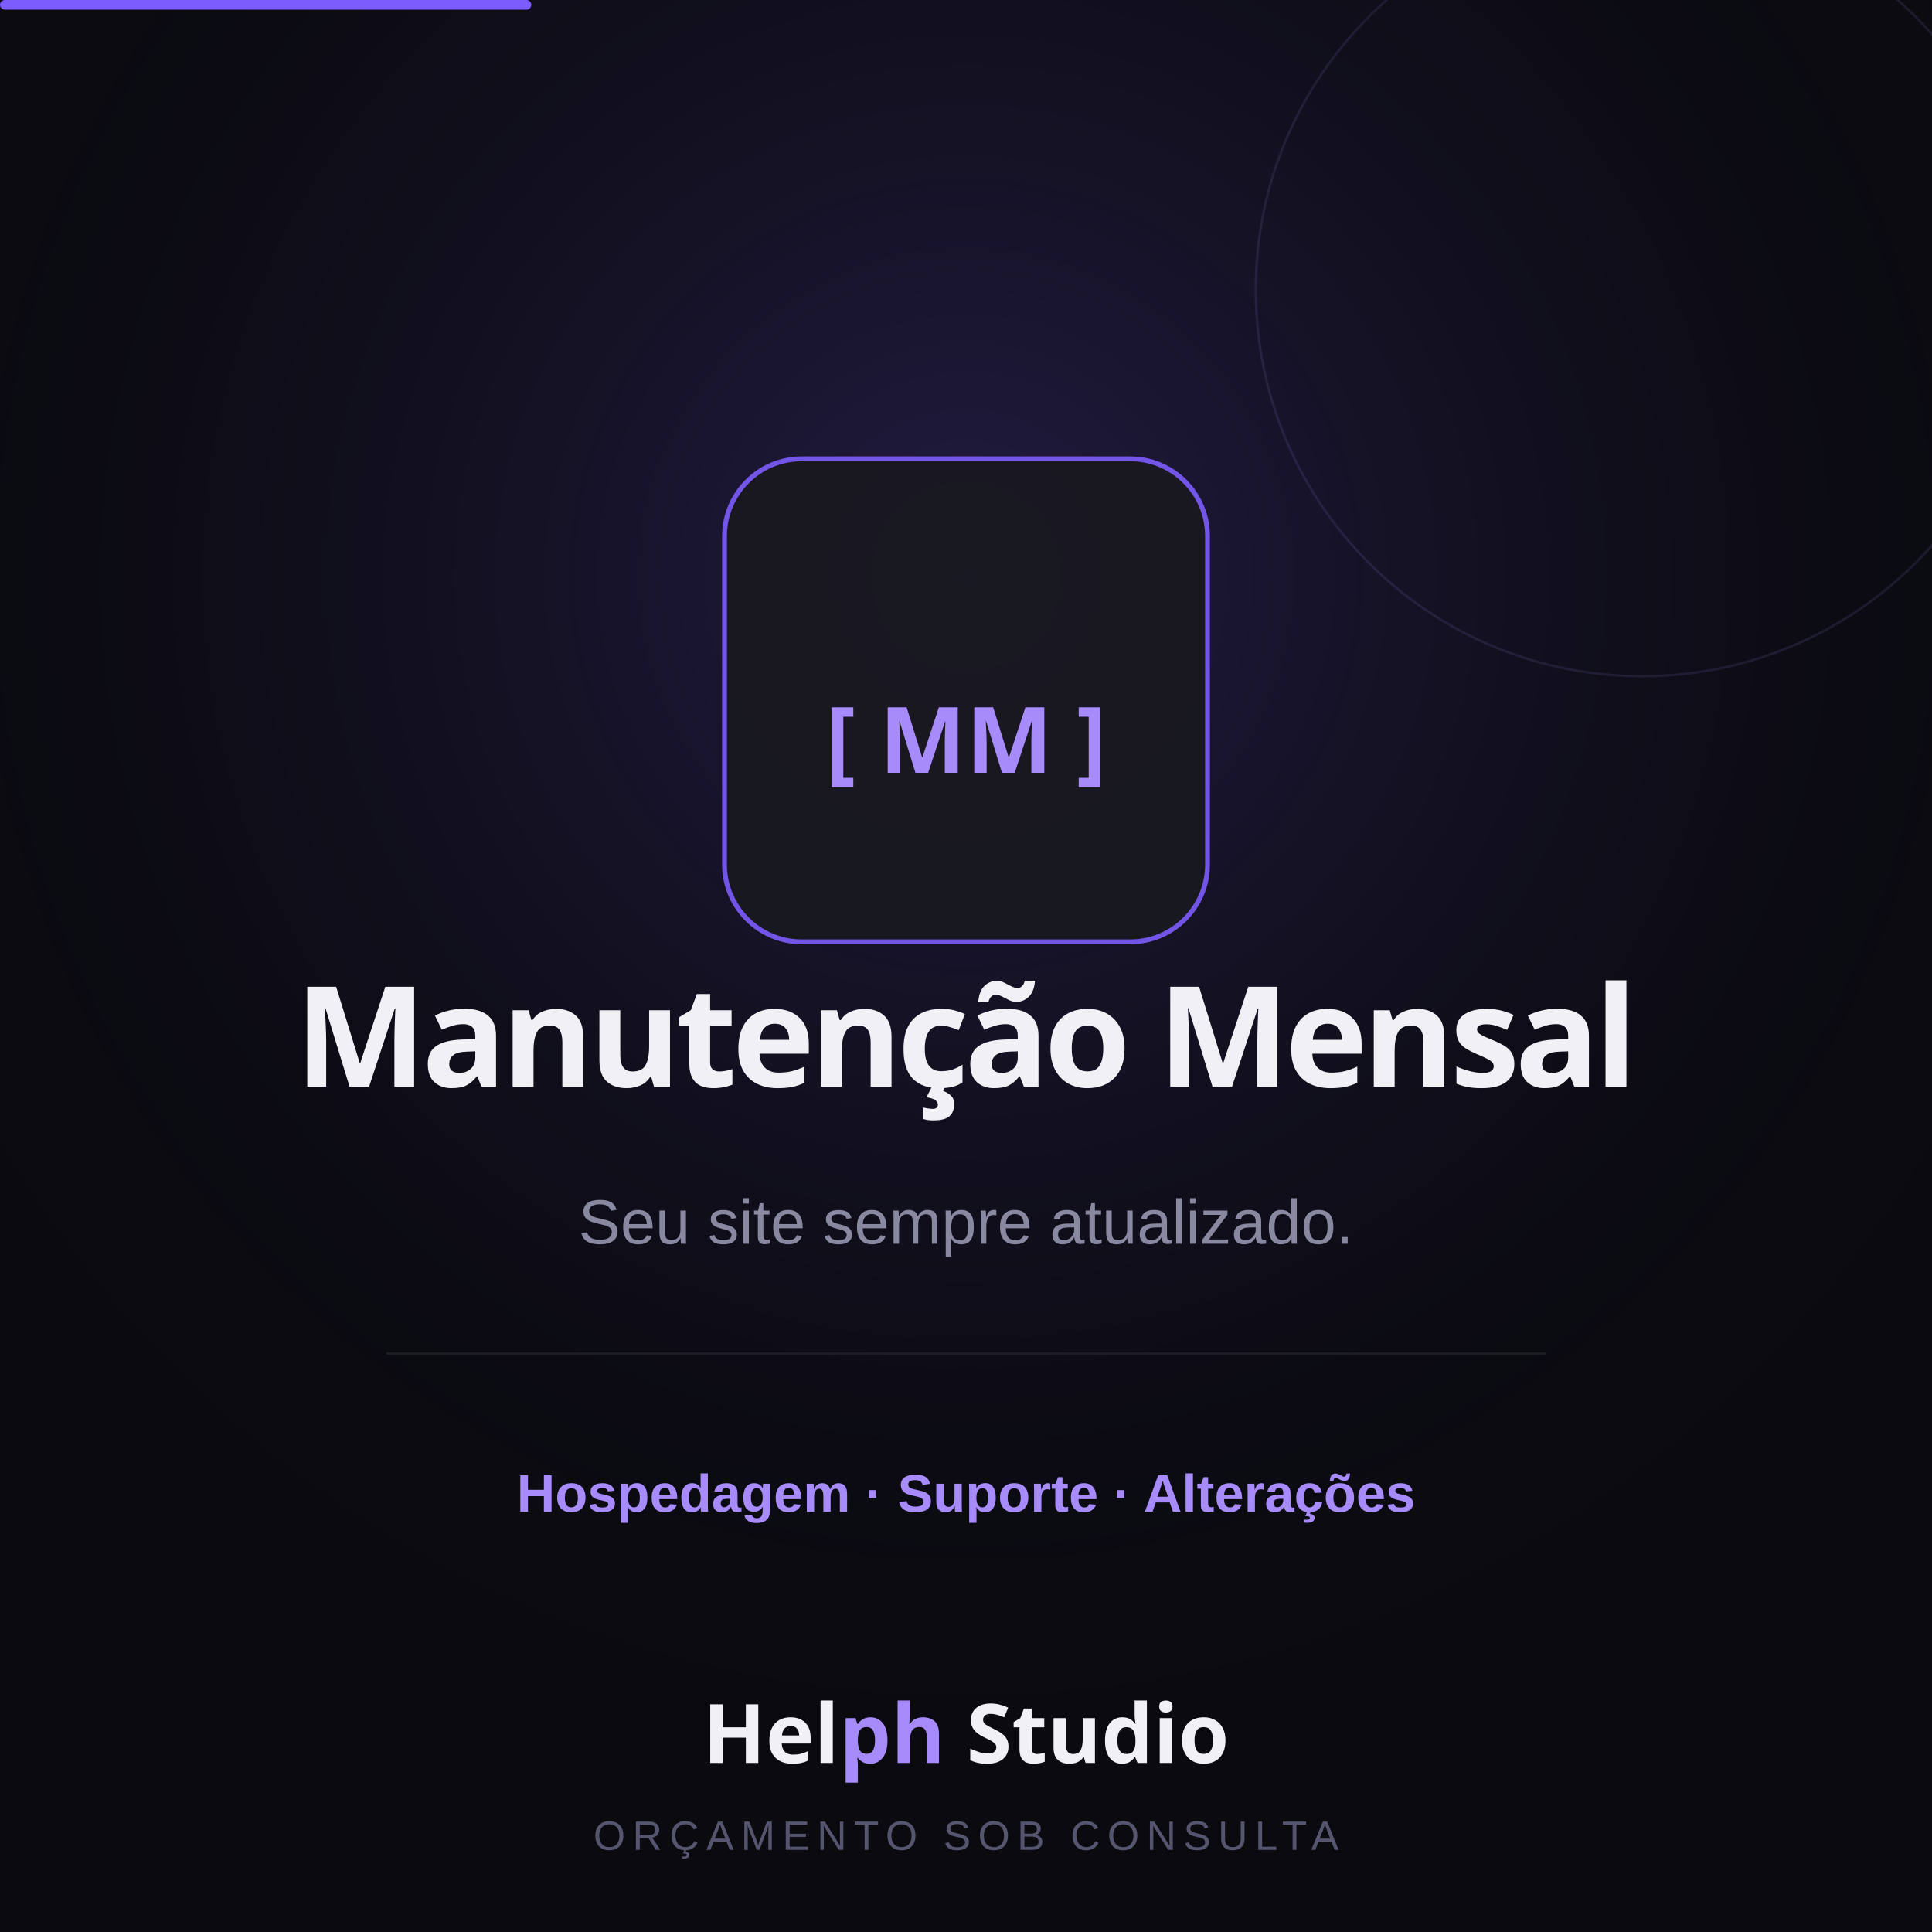
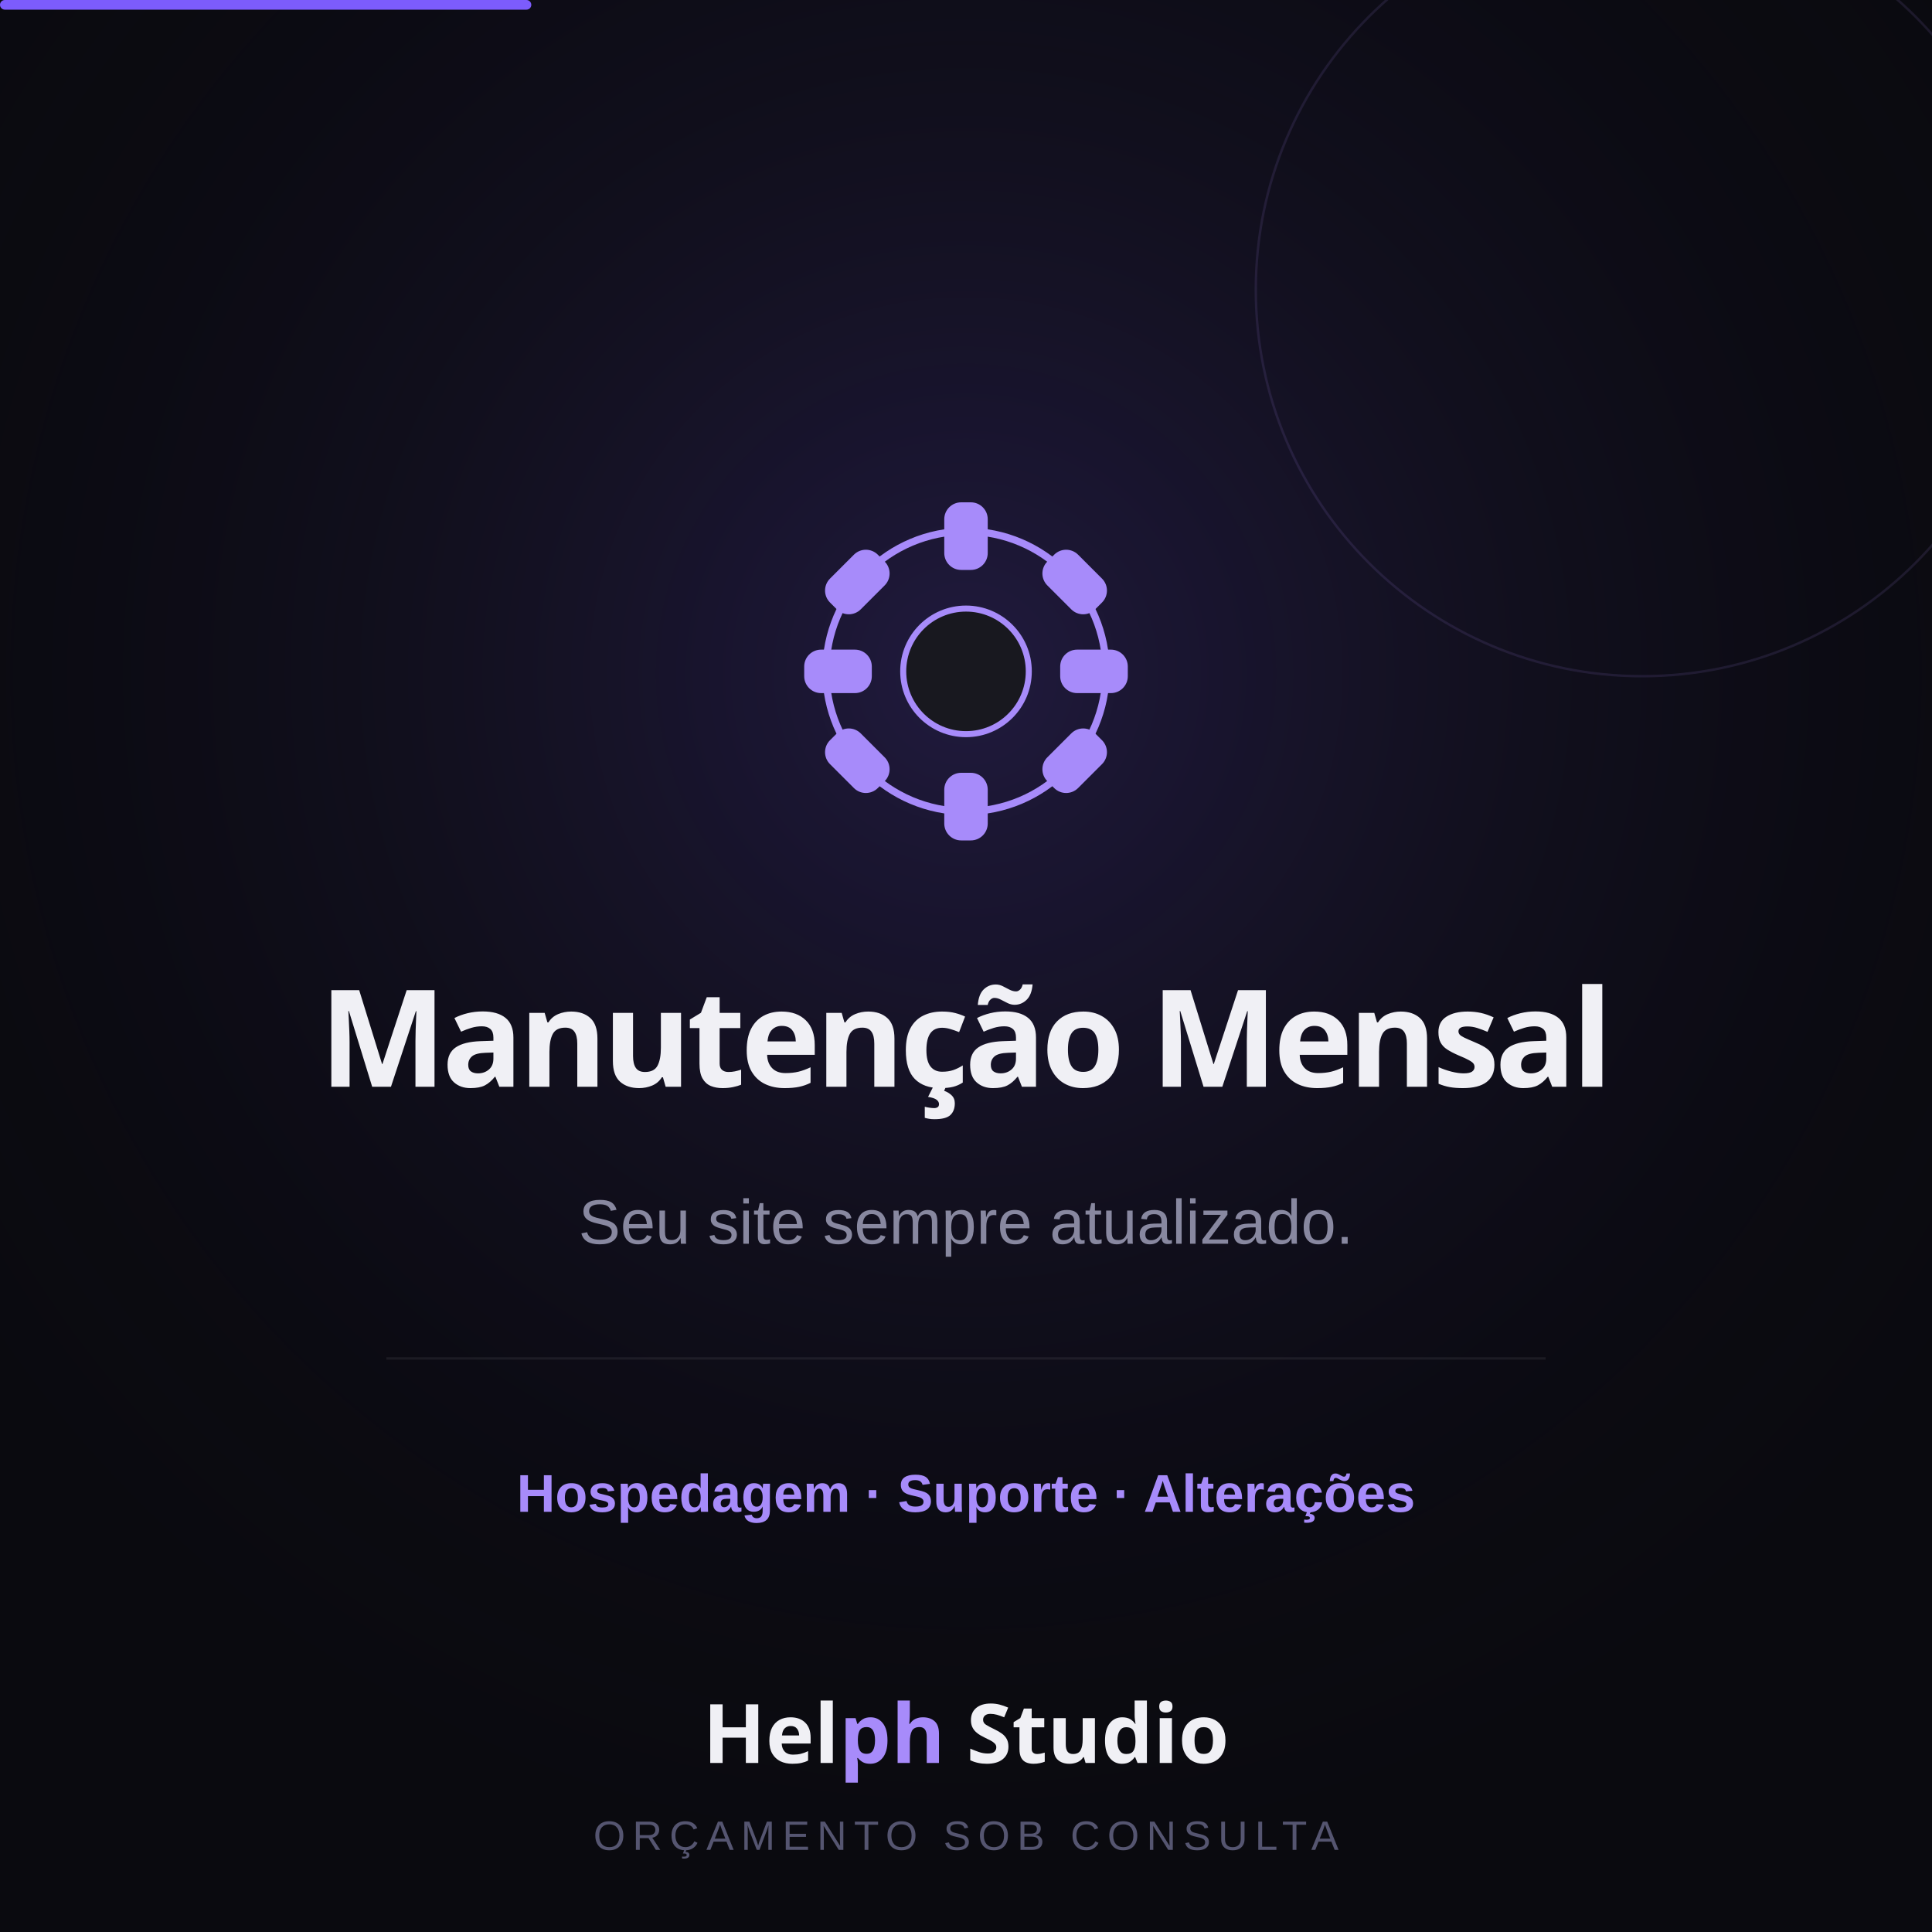
<svg xmlns="http://www.w3.org/2000/svg" viewBox="0 0 800 800" width="800" height="800">
  <defs>
-     <radialGradient id="s" cx="50%" cy="30%" r="65%">
-       <stop offset="0%" style="stop-color:#7c5cfc;stop-opacity:0.22" />
+     <radialGradient id="s" cx="50%" cy="35%" r="65%">
+       <stop offset="0%" style="stop-color:#7c5cfc;stop-opacity:0.2" />
      <stop offset="100%" style="stop-color:#0a0a0f;stop-opacity:0" />
    </radialGradient>
  </defs>
  <rect width="800" height="800" fill="#0a0a0f" />
  <rect width="800" height="800" fill="url(#s)" />
  <circle cx="680" cy="120" r="160" fill="none" stroke="#a78bfa" stroke-width="1" opacity="0.12" />
  <rect x="0" y="0" width="220" height="4" fill="#7c5cfc" rx="2" />
-   <rect x="300" y="190" width="200" height="200" rx="32" fill="#18181f" stroke="#7c5cfc" stroke-width="2" opacity="0.9" />
-   <text x="400" y="320" text-anchor="middle" font-family="Arial Black,sans-serif" font-weight="900" font-size="38" fill="#a78bfa">[ MM ]</text>
-   <text x="400" y="450" text-anchor="middle" font-family="Arial Black,sans-serif" font-weight="900" font-size="58" fill="#f0f0f5" letter-spacing="-2">Manutenção Mensal</text>
+   <circle cx="400" cy="278" r="58" fill="none" stroke="#a78bfa" stroke-width="3" />
+   <circle cx="400" cy="278" r="26" fill="#18181f" stroke="#a78bfa" stroke-width="2.5" />
+   <rect x="391" y="208" width="18" height="28" rx="7" fill="#a78bfa" />
+   <rect x="391" y="320" width="18" height="28" rx="7" fill="#a78bfa" />
+   <rect x="333" y="269" width="28" height="18" rx="7" fill="#a78bfa" />
+   <rect x="439" y="269" width="28" height="18" rx="7" fill="#a78bfa" />
+   <rect x="346" y="227" width="18" height="28" rx="7" fill="#a78bfa" transform="rotate(45 355 241)" />
+   <rect x="436" y="227" width="18" height="28" rx="7" fill="#a78bfa" transform="rotate(-45 445 241)" />
+   <rect x="346" y="301" width="18" height="28" rx="7" fill="#a78bfa" transform="rotate(-45 355 315)" />
+   <rect x="436" y="301" width="18" height="28" rx="7" fill="#a78bfa" transform="rotate(45 445 315)" />
+   <text x="400" y="450" text-anchor="middle" font-family="Arial Black,sans-serif" font-weight="900" font-size="56" fill="#f0f0f5" letter-spacing="-2">Manutenção Mensal</text>
  <text x="400" y="515" text-anchor="middle" font-family="Arial,sans-serif" font-size="26" fill="#8888a0">Seu site sempre atualizado.</text>
-   <rect x="160" y="560" width="480" height="1" fill="#ffffff" opacity="0.07" />
+   <rect x="160" y="562" width="480" height="1" fill="#ffffff" opacity="0.07" />
  <text x="400" y="626" text-anchor="middle" font-family="Arial,sans-serif" font-size="22" fill="#a78bfa" font-weight="600">Hospedagem · Suporte · Alterações</text>
  <text x="400" y="730" text-anchor="middle" font-family="Arial Black,sans-serif" font-weight="900" font-size="34" fill="#f0f0f5">Hel<tspan fill="#a78bfa">ph</tspan> Studio</text>
  <text x="400" y="766" text-anchor="middle" font-family="Arial,sans-serif" font-size="17" fill="#555570" letter-spacing="3">ORÇAMENTO SOB CONSULTA</text>
</svg>
